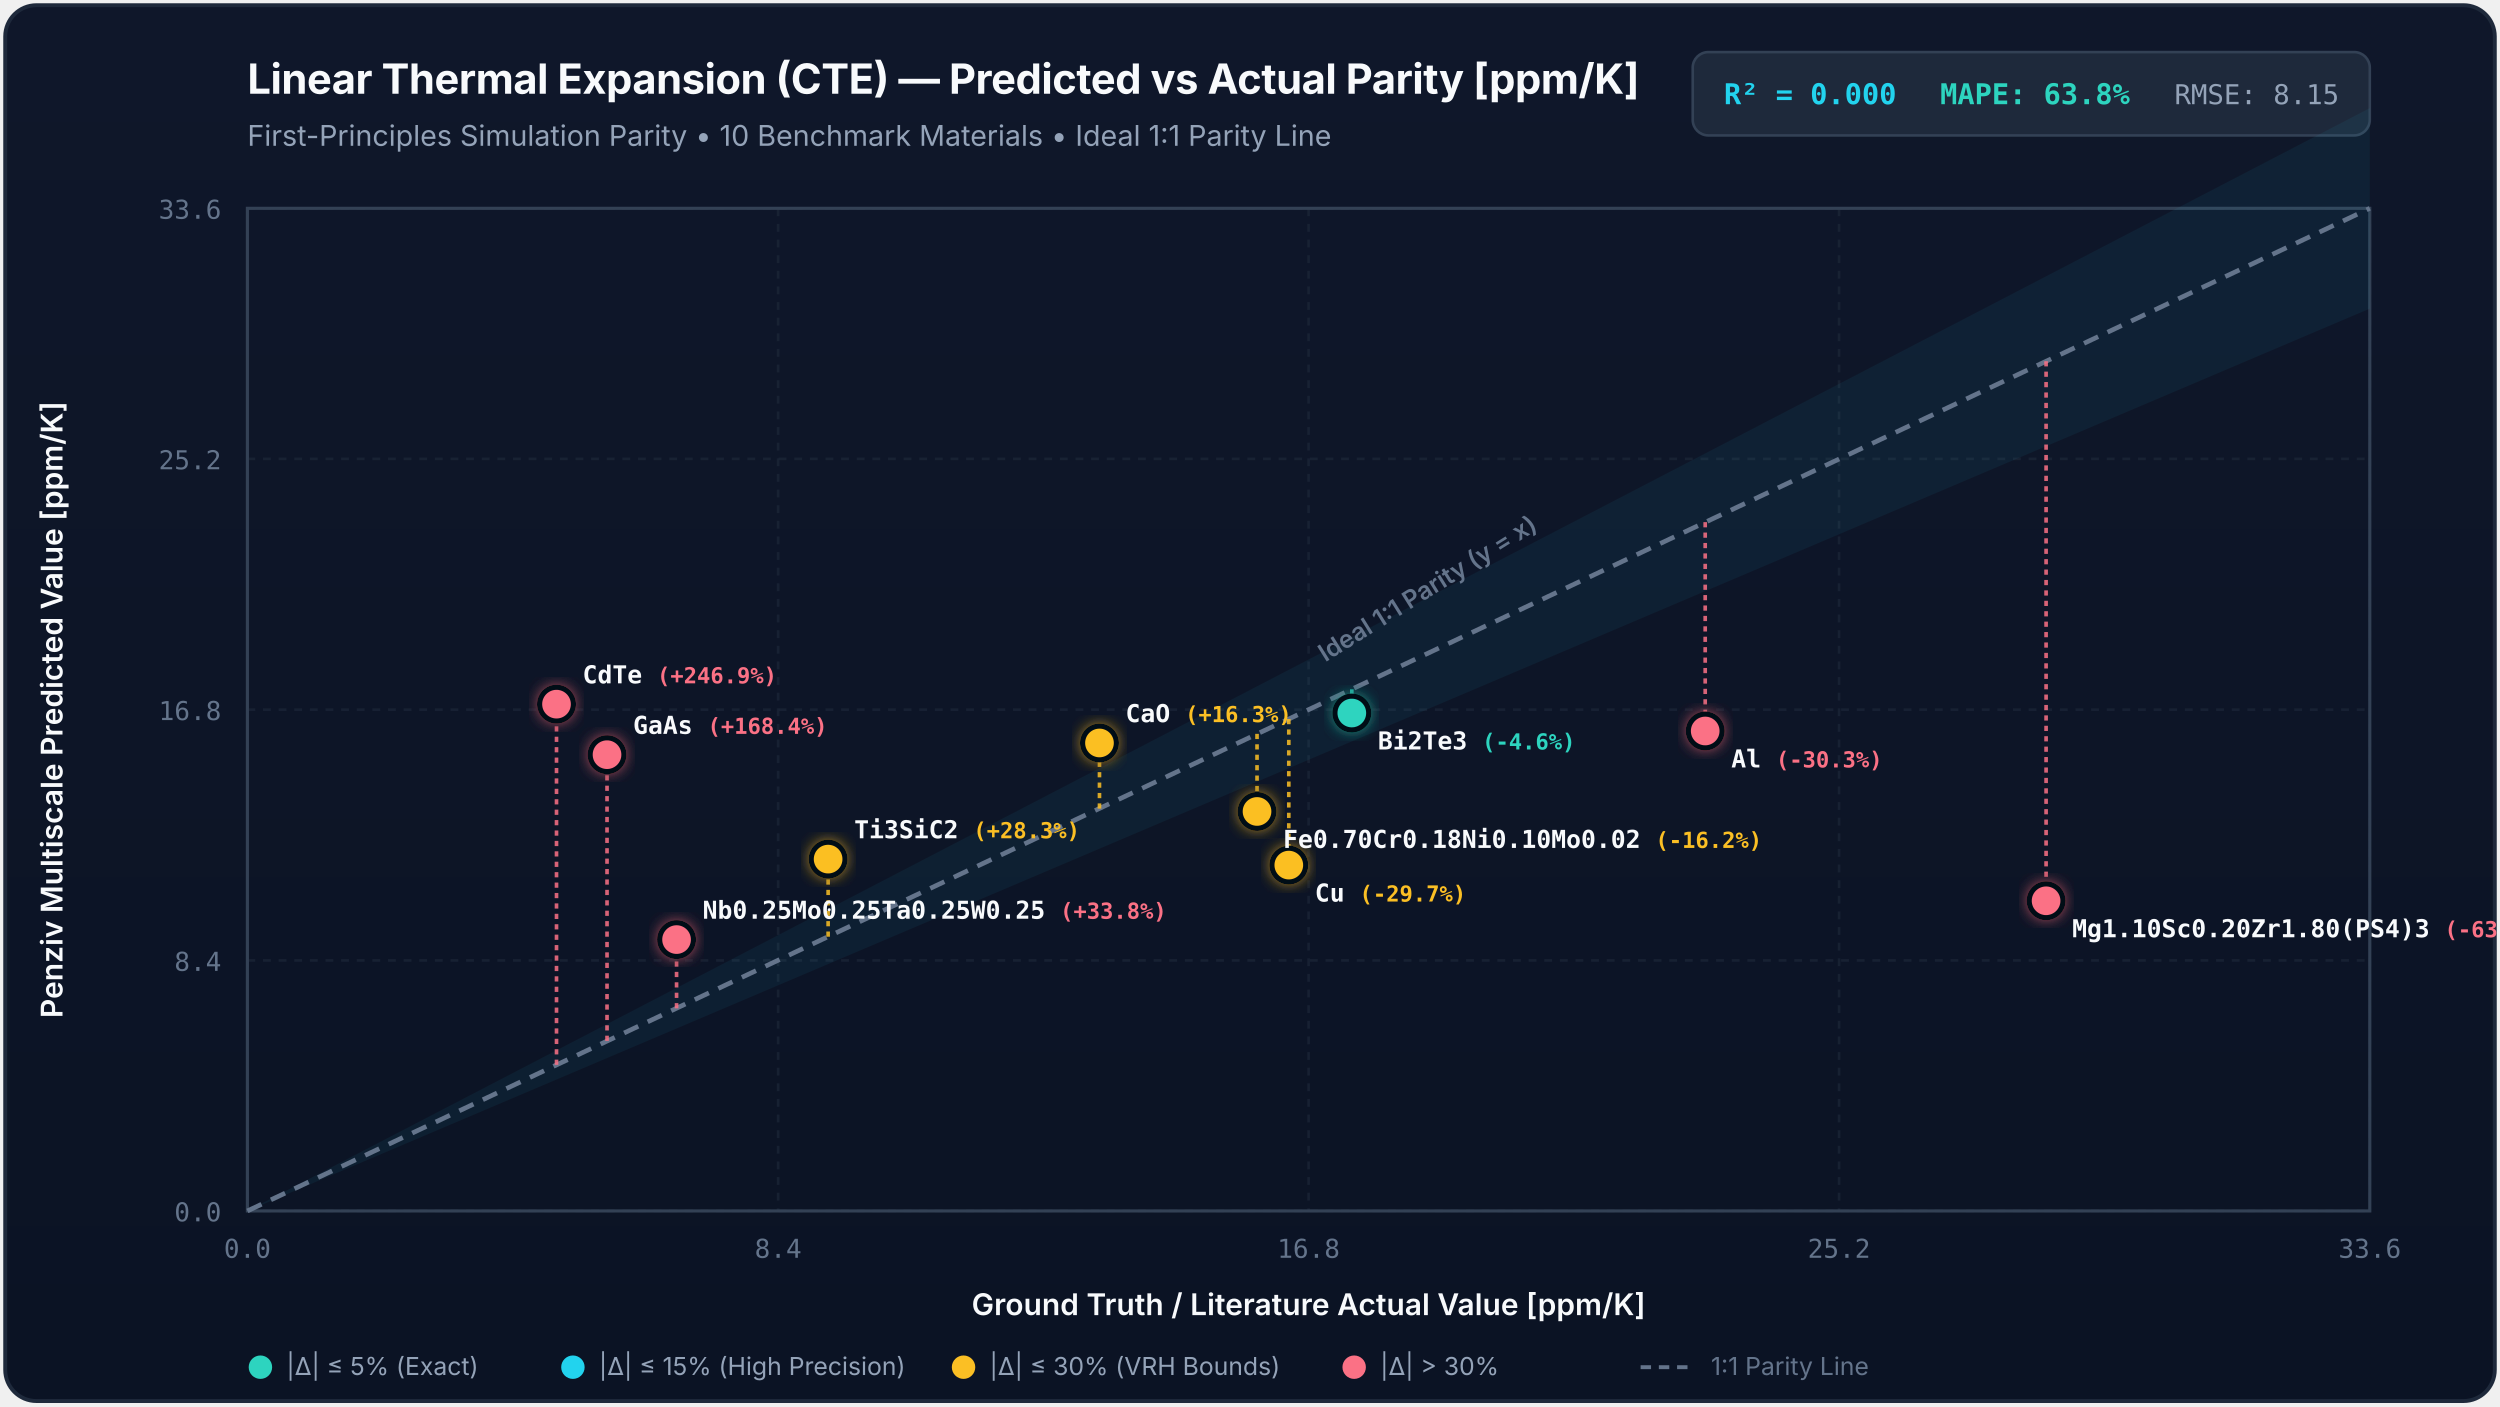
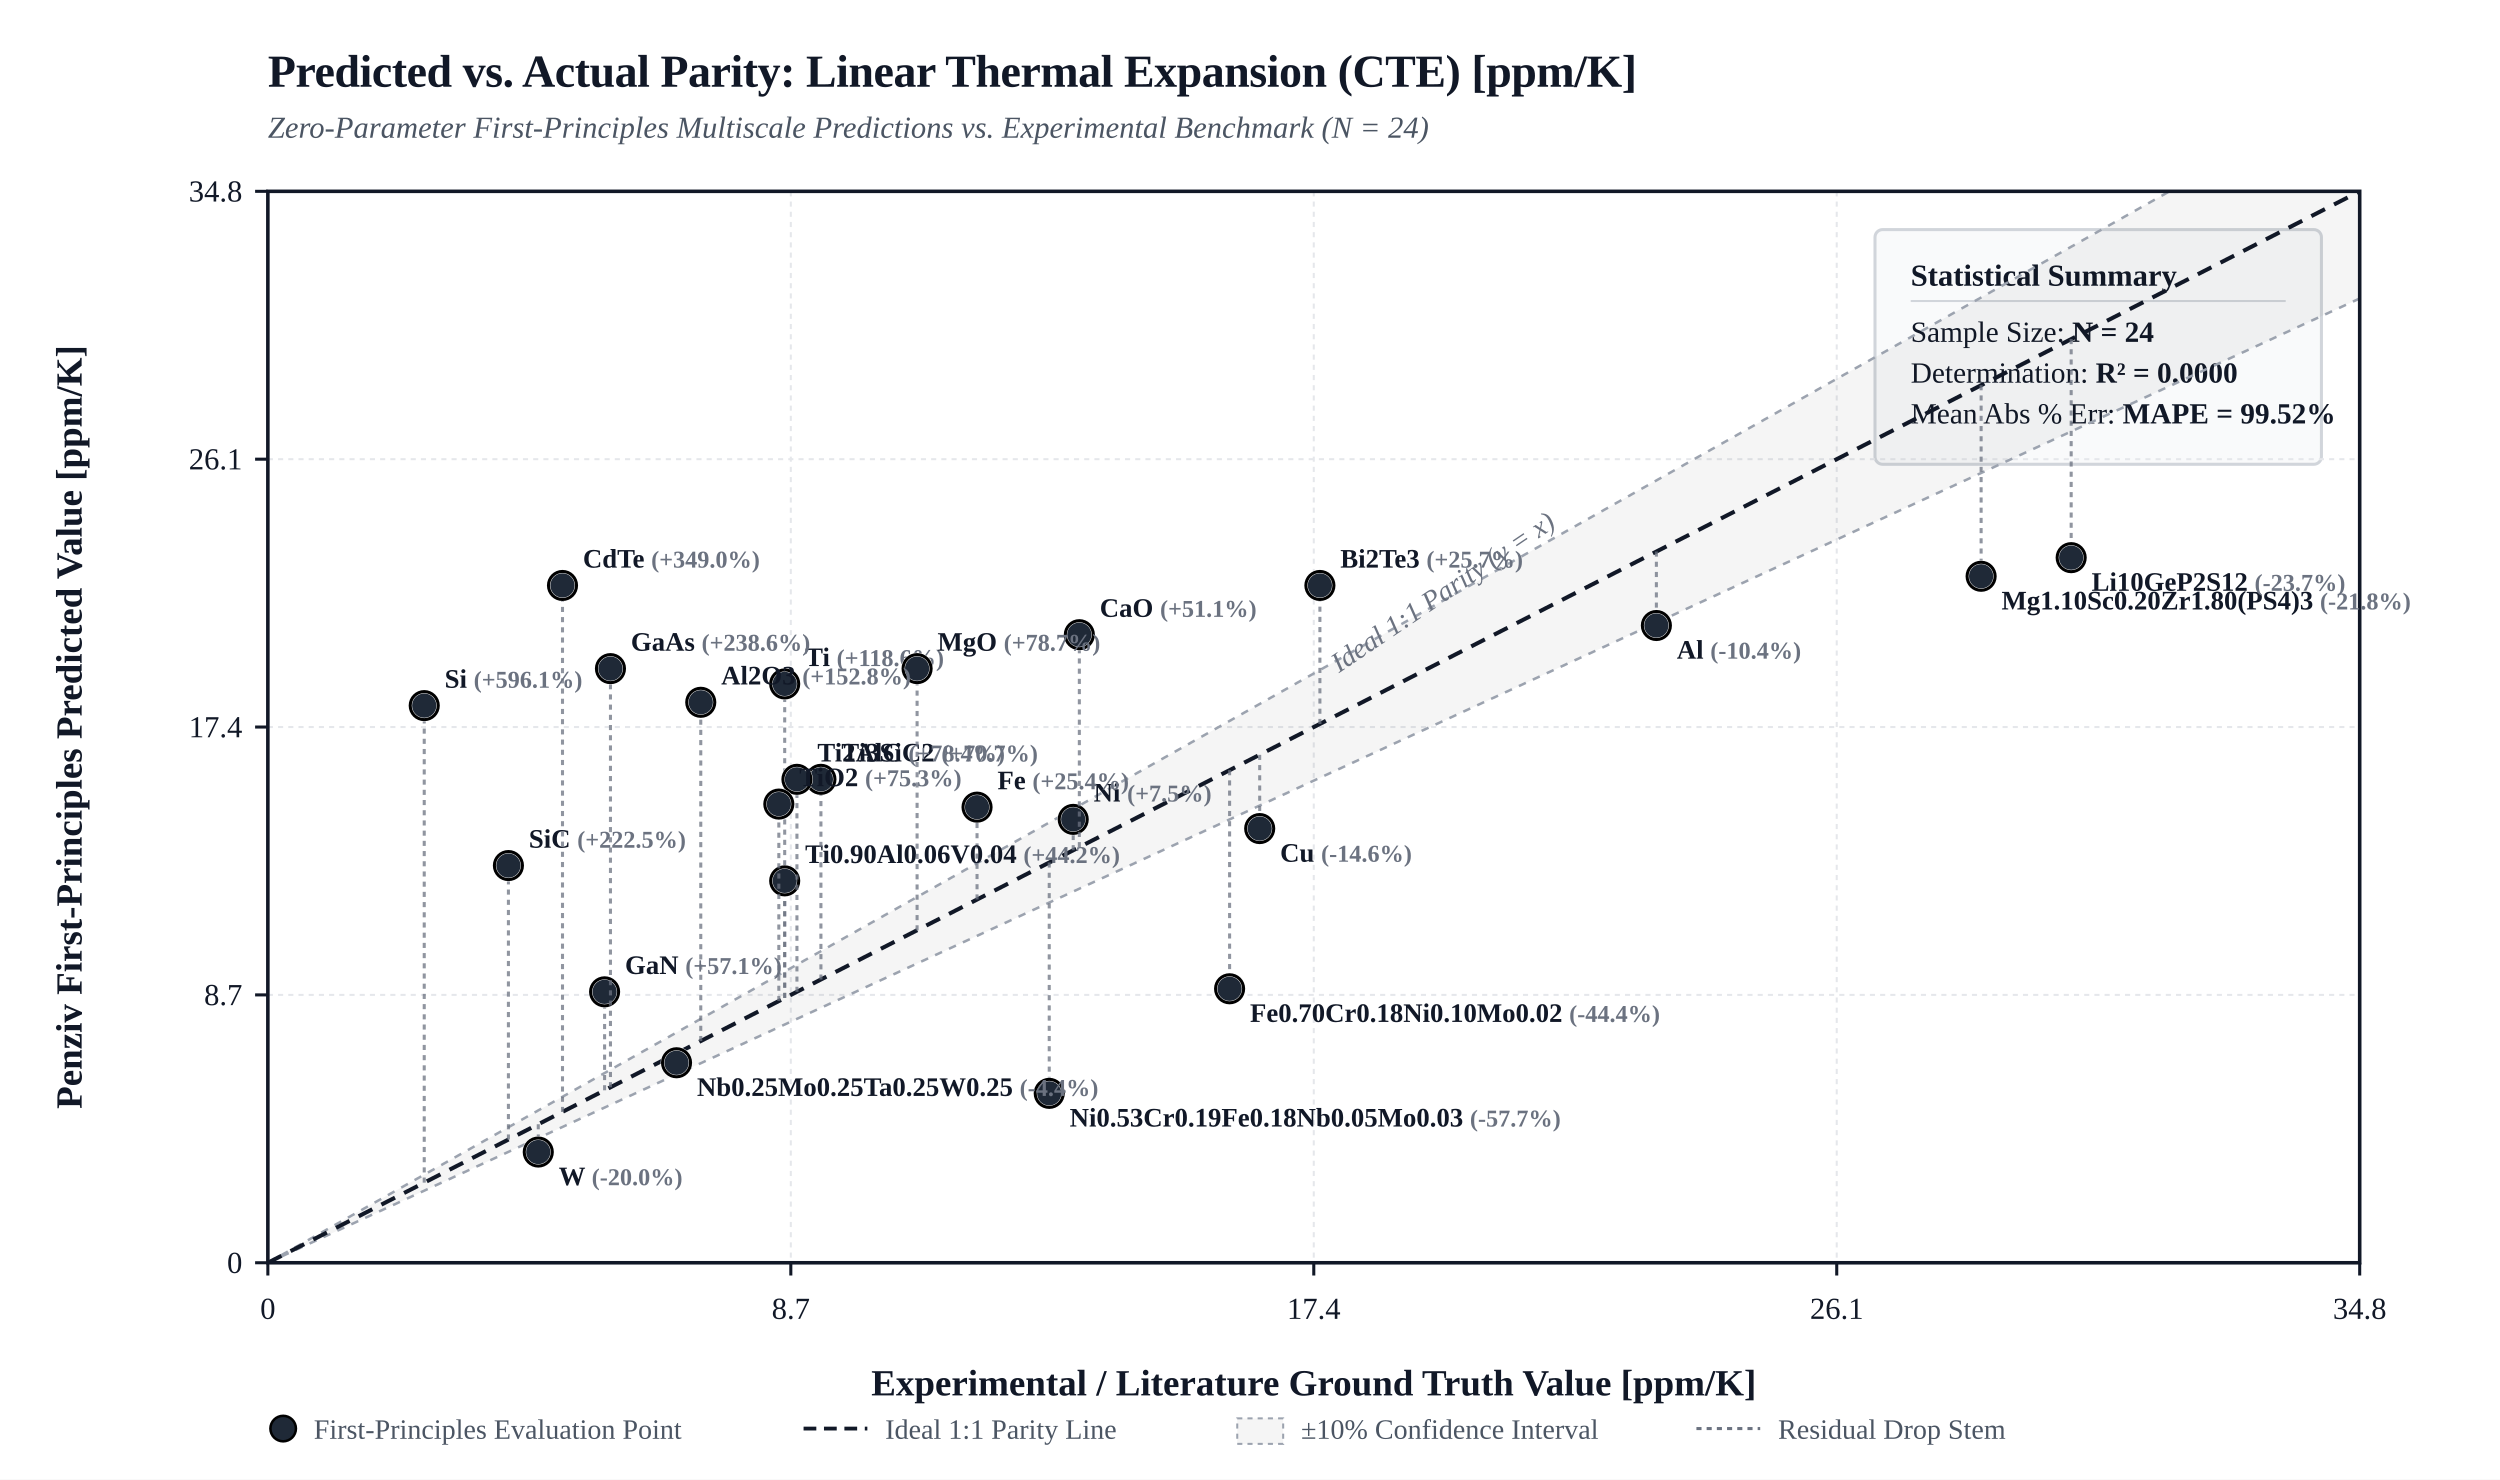
- <svg xmlns="http://www.w3.org/2000/svg" viewBox="0 0 960 540" width="100%" height="auto" style="background-color: #040D18; border-radius: 12px; font-family: Inter, -apple-system, sans-serif;">
+ <svg xmlns="http://www.w3.org/2000/svg" viewBox="0 0 980 580" width="100%" height="auto" style="background-color: #FFFFFF; border: 1px solid #E5E7EB; border-radius: 4px; font-family: 'Times New Roman', Times, 'DejaVu Serif', 'TeX Gyre Termes', Georgia, serif;">
  <defs>
-     <linearGradient id="gradParityCard" x1="0" y1="0" x2="0" y2="1">
-       <stop offset="0%" stop-color="#0F172A" />
-       <stop offset="100%" stop-color="#0B1324" />
-     </linearGradient>
-     <filter id="glowEffect" x="-30%" y="-30%" width="160%" height="160%">
-       <feGaussianBlur stdDeviation="3" result="blur" />
-       <feComposite in="SourceGraphic" in2="blur" operator="over" />
-     </filter>
+     <clipPath id="plotClip">
+       <rect x="105" y="75" width="820" height="420" />
+     </clipPath>
  </defs>
-   <rect x="2" y="2" width="956" height="536" rx="12" fill="url(#gradParityCard)" stroke="#1E293B" stroke-width="1.5" />
-   <text x="95" y="36" fill="#F8FAFC" font-size="16" font-weight="700" letter-spacing="-0.01em">Linear Thermal Expansion (CTE) — Predicted vs Actual Parity [ppm/K]</text>
-   <text x="95" y="56" fill="#94A3B8" font-size="11">First-Principles Simulation Parity • 10 Benchmark Materials • Ideal 1:1 Parity Line</text>
-   <g transform="translate(650, 20)">
-     <rect width="260" height="32" rx="6" fill="#1E293B" stroke="#334155" stroke-width="1" />
-     <text x="12" y="20" fill="#22D3EE" font-family="JetBrains Mono, monospace" font-size="11" font-weight="700">R² = 0.000</text>
-     <text x="95" y="20" fill="#2DD4BF" font-family="JetBrains Mono, monospace" font-size="11" font-weight="700">MAPE: 63.8%</text>
-     <text x="185" y="20" fill="#94A3B8" font-family="JetBrains Mono, monospace" font-size="10.5">RMSE: 8.15</text>
+   <rect x="0" y="0" width="980" height="580" fill="#FFFFFF" />
+   <text x="105" y="34" fill="#111827" font-size="18" font-weight="bold" letter-spacing="-0.01em">Predicted vs. Actual Parity: Linear Thermal Expansion (CTE) [ppm/K]</text>
+   <text x="105" y="54" fill="#4B5563" font-size="12" font-style="italic">Zero-Parameter First-Principles Multiscale Predictions vs. Experimental Benchmark (N = 24)</text>
+   <g transform="translate(735, 90)">
+     <rect width="175" height="92" rx="3" fill="#F9FAFB" stroke="#D1D5DB" stroke-width="1.2" />
+     <text x="14" y="22" fill="#111827" font-size="12" font-weight="bold">Statistical Summary</text>
+     <line x1="14" y1="28" x2="161" y2="28" stroke="#D1D5DB" stroke-width="0.8" />
+     <text x="14" y="44" fill="#111827" font-size="11.5">Sample Size: <tspan font-weight="bold">N = 24</tspan>
+     </text>
+     <text x="14" y="60" fill="#111827" font-size="11.5">Determination: <tspan font-weight="bold">R² = 0.0000</tspan>
+     </text>
+     <text x="14" y="76" fill="#111827" font-size="11.5">Mean Abs % Err: <tspan font-weight="bold">MAPE = 99.52%</tspan>
+     </text>
  </g>
-   <line x1="95.0" y1="80" x2="95.0" y2="465" stroke="#1E293B" stroke-width="1" stroke-dasharray="3,3" opacity="0.6" />
-   <line x1="95" y1="465.0" x2="910" y2="465.0" stroke="#1E293B" stroke-width="1" stroke-dasharray="3,3" opacity="0.6" />
-   <text x="85" y="469.0" fill="#64748B" font-family="JetBrains Mono, monospace" font-size="10" text-anchor="end">0.0</text>
-   <text x="95.0" y="483.0" fill="#64748B" font-family="JetBrains Mono, monospace" font-size="10" text-anchor="middle">0.0</text>
-   <line x1="298.8" y1="80" x2="298.8" y2="465" stroke="#1E293B" stroke-width="1" stroke-dasharray="3,3" opacity="0.6" />
-   <line x1="95" y1="368.8" x2="910" y2="368.8" stroke="#1E293B" stroke-width="1" stroke-dasharray="3,3" opacity="0.6" />
-   <text x="85" y="372.8" fill="#64748B" font-family="JetBrains Mono, monospace" font-size="10" text-anchor="end">8.4</text>
-   <text x="298.8" y="483.0" fill="#64748B" font-family="JetBrains Mono, monospace" font-size="10" text-anchor="middle">8.4</text>
-   <line x1="502.5" y1="80" x2="502.5" y2="465" stroke="#1E293B" stroke-width="1" stroke-dasharray="3,3" opacity="0.6" />
-   <line x1="95" y1="272.5" x2="910" y2="272.5" stroke="#1E293B" stroke-width="1" stroke-dasharray="3,3" opacity="0.6" />
-   <text x="85" y="276.5" fill="#64748B" font-family="JetBrains Mono, monospace" font-size="10" text-anchor="end">16.8</text>
-   <text x="502.5" y="483.0" fill="#64748B" font-family="JetBrains Mono, monospace" font-size="10" text-anchor="middle">16.8</text>
-   <line x1="706.2" y1="80" x2="706.2" y2="465" stroke="#1E293B" stroke-width="1" stroke-dasharray="3,3" opacity="0.6" />
-   <line x1="95" y1="176.2" x2="910" y2="176.2" stroke="#1E293B" stroke-width="1" stroke-dasharray="3,3" opacity="0.6" />
-   <text x="85" y="180.2" fill="#64748B" font-family="JetBrains Mono, monospace" font-size="10" text-anchor="end">25.2</text>
-   <text x="706.2" y="483.0" fill="#64748B" font-family="JetBrains Mono, monospace" font-size="10" text-anchor="middle">25.2</text>
-   <line x1="910.0" y1="80" x2="910.0" y2="465" stroke="#1E293B" stroke-width="1" stroke-dasharray="3,3" opacity="0.6" />
-   <line x1="95" y1="80.0" x2="910" y2="80.0" stroke="#1E293B" stroke-width="1" stroke-dasharray="3,3" opacity="0.6" />
-   <text x="85" y="84.0" fill="#64748B" font-family="JetBrains Mono, monospace" font-size="10" text-anchor="end">33.6</text>
-   <text x="910.0" y="483.0" fill="#64748B" font-family="JetBrains Mono, monospace" font-size="10" text-anchor="middle">33.6</text>
-   <rect x="95" y="80" width="815" height="385" fill="none" stroke="#334155" stroke-width="1.2" />
-   <polygon points="95.0,465.0 910.0,41.5 910.0,118.5 95.0,465.0" fill="#22D3EE" opacity="0.06" />
-   <line x1="95.0" y1="465.0" x2="910.0" y2="80.0" stroke="#64748B" stroke-width="1.8" stroke-dasharray="6,4" />
-   <text x="517.5" y="260.5" fill="#64748B" font-size="9.5" font-weight="600" transform="rotate(-32 502.5 272.5)">Ideal 1:1 Parity (y = x)</text>
-   <text x="502.5" y="505.0" fill="#F8FAFC" font-size="11.5" font-weight="600" text-anchor="middle">Ground Truth / Literature Actual Value  [ppm/K]</text>
-   <text x="24" y="272.5" fill="#F8FAFC" font-size="11.5" font-weight="600" text-anchor="middle" transform="rotate(-90 24 272.5)">Penziv Multiscale Predicted Value  [ppm/K]</text>
-   <line x1="494.9" y1="276.1" x2="494.9" y2="332.2" stroke="#FBBF24" stroke-width="1.4" stroke-dasharray="2,2" opacity="0.85" />
-   <circle cx="494.9" cy="332.2" r="6.5" fill="#FBBF24" stroke="#040D18" stroke-width="2" filter="url(#glowEffect)" />
-   <text x="504.9" y="346.2" fill="#F8FAFC" font-family="JetBrains Mono, monospace" font-size="9.5" font-weight="700" text-anchor="start">Cu <tspan fill="#FBBF24" font-size="8.5">(-29.7%)</tspan>
+   <line x1="105.0" y1="75" x2="105.0" y2="495" stroke="#E5E7EB" stroke-width="0.8" stroke-dasharray="2,2" />
+   <line x1="105" y1="495.0" x2="925" y2="495.0" stroke="#E5E7EB" stroke-width="0.8" stroke-dasharray="2,2" />
+   <line x1="100" y1="495.0" x2="105" y2="495.0" stroke="#111827" stroke-width="1.2" />
+   <text x="95" y="499.0" fill="#111827" font-size="12" font-weight="500" text-anchor="end">0</text>
+   <line x1="105.0" y1="495" x2="105.0" y2="500" stroke="#111827" stroke-width="1.2" />
+   <text x="105.0" y="517.0" fill="#111827" font-size="12" font-weight="500" text-anchor="middle">0</text>
+   <line x1="310.0" y1="75" x2="310.0" y2="495" stroke="#E5E7EB" stroke-width="0.8" stroke-dasharray="2,2" />
+   <line x1="105" y1="390.0" x2="925" y2="390.0" stroke="#E5E7EB" stroke-width="0.8" stroke-dasharray="2,2" />
+   <line x1="100" y1="390.0" x2="105" y2="390.0" stroke="#111827" stroke-width="1.2" />
+   <text x="95" y="394.0" fill="#111827" font-size="12" font-weight="500" text-anchor="end">8.7</text>
+   <line x1="310.0" y1="495" x2="310.0" y2="500" stroke="#111827" stroke-width="1.2" />
+   <text x="310.0" y="517.0" fill="#111827" font-size="12" font-weight="500" text-anchor="middle">8.7</text>
+   <line x1="515.0" y1="75" x2="515.0" y2="495" stroke="#E5E7EB" stroke-width="0.8" stroke-dasharray="2,2" />
+   <line x1="105" y1="285.0" x2="925" y2="285.0" stroke="#E5E7EB" stroke-width="0.8" stroke-dasharray="2,2" />
+   <line x1="100" y1="285.0" x2="105" y2="285.0" stroke="#111827" stroke-width="1.2" />
+   <text x="95" y="289.0" fill="#111827" font-size="12" font-weight="500" text-anchor="end">17.4</text>
+   <line x1="515.0" y1="495" x2="515.0" y2="500" stroke="#111827" stroke-width="1.2" />
+   <text x="515.0" y="517.0" fill="#111827" font-size="12" font-weight="500" text-anchor="middle">17.4</text>
+   <line x1="720.0" y1="75" x2="720.0" y2="495" stroke="#E5E7EB" stroke-width="0.8" stroke-dasharray="2,2" />
+   <line x1="105" y1="180.0" x2="925" y2="180.0" stroke="#E5E7EB" stroke-width="0.8" stroke-dasharray="2,2" />
+   <line x1="100" y1="180.0" x2="105" y2="180.0" stroke="#111827" stroke-width="1.2" />
+   <text x="95" y="184.0" fill="#111827" font-size="12" font-weight="500" text-anchor="end">26.1</text>
+   <line x1="720.0" y1="495" x2="720.0" y2="500" stroke="#111827" stroke-width="1.2" />
+   <text x="720.0" y="517.0" fill="#111827" font-size="12" font-weight="500" text-anchor="middle">26.1</text>
+   <line x1="925.0" y1="75" x2="925.0" y2="495" stroke="#E5E7EB" stroke-width="0.8" stroke-dasharray="2,2" />
+   <line x1="105" y1="75.0" x2="925" y2="75.0" stroke="#E5E7EB" stroke-width="0.8" stroke-dasharray="2,2" />
+   <line x1="100" y1="75.0" x2="105" y2="75.0" stroke="#111827" stroke-width="1.2" />
+   <text x="95" y="79.0" fill="#111827" font-size="12" font-weight="500" text-anchor="end">34.8</text>
+   <line x1="925.0" y1="495" x2="925.0" y2="500" stroke="#111827" stroke-width="1.2" />
+   <text x="925.0" y="517.0" fill="#111827" font-size="12" font-weight="500" text-anchor="middle">34.8</text>
+   <polygon points="105.0,495.0 925.0,33.0 925.0,117.0 105.0,495.0" fill="rgba(0, 0, 0, 0.04)" clip-path="url(#plotClip)" />
+   <line x1="105.0" y1="495.0" x2="925.0" y2="33.0" stroke="#9CA3AF" stroke-width="1.0" stroke-dasharray="3,3" clip-path="url(#plotClip)" />
+   <line x1="105.0" y1="495.0" x2="925.0" y2="117.0" stroke="#9CA3AF" stroke-width="1.0" stroke-dasharray="3,3" clip-path="url(#plotClip)" />
+   <line x1="105.0" y1="495.0" x2="925.0" y2="75.0" stroke="#111827" stroke-width="1.6" stroke-dasharray="6,4" clip-path="url(#plotClip)" />
+   <text x="535.0" y="273.0" fill="#6B7280" font-size="11" font-style="italic" transform="rotate(-34 515.0 285.0)">Ideal 1:1 Parity (y = x)</text>
+   <rect x="105" y="75" width="820" height="420" fill="none" stroke="#111827" stroke-width="1.4" />
+   <text x="515.0" y="547.0" fill="#111827" font-size="14.5" font-weight="bold" text-anchor="middle">Experimental / Literature Ground Truth Value [ppm/K]</text>
+   <text x="32" y="285.0" fill="#111827" font-size="14.5" font-weight="bold" text-anchor="middle" transform="rotate(-90 32 285.0)">Penziv First-Principles Predicted Value [ppm/K]</text>
+   <line x1="493.8" y1="295.9" x2="493.8" y2="324.8" stroke="#6B7280" stroke-width="1.2" stroke-dasharray="2,2" opacity="0.75" clip-path="url(#plotClip)" />
+   <circle cx="493.8" cy="324.8" r="5.5" fill="#1F2937" stroke="#FFFFFF" stroke-width="1.5" />
+   <circle cx="493.8" cy="324.8" r="5.5" fill="none" stroke="#000000" stroke-width="1.2" />
+   <text x="501.8" y="337.8" fill="#111827" font-size="10.5" font-weight="600" text-anchor="start">Cu <tspan fill="#6B7280" font-size="9.5">(-14.6%)</tspan>
  </text>
-   <line x1="654.8" y1="200.5" x2="654.8" y2="280.7" stroke="#FB7185" stroke-width="1.4" stroke-dasharray="2,2" opacity="0.85" />
-   <circle cx="654.8" cy="280.7" r="6.5" fill="#FB7185" stroke="#040D18" stroke-width="2" filter="url(#glowEffect)" />
-   <text x="664.8" y="294.7" fill="#F8FAFC" font-family="JetBrains Mono, monospace" font-size="9.5" font-weight="700" text-anchor="start">Al <tspan fill="#FB7185" font-size="8.5">(-30.3%)</tspan>
+   <line x1="649.3" y1="216.2" x2="649.3" y2="245.2" stroke="#6B7280" stroke-width="1.2" stroke-dasharray="2,2" opacity="0.75" clip-path="url(#plotClip)" />
+   <circle cx="649.3" cy="245.2" r="5.5" fill="#1F2937" stroke="#FFFFFF" stroke-width="1.5" />
+   <circle cx="649.3" cy="245.2" r="5.5" fill="none" stroke="#000000" stroke-width="1.2" />
+   <text x="657.3" y="258.2" fill="#111827" font-size="10.5" font-weight="600" text-anchor="start">Al <tspan fill="#6B7280" font-size="9.5">(-10.4%)</tspan>
  </text>
-   <line x1="422.2" y1="310.5" x2="422.2" y2="285.3" stroke="#FBBF24" stroke-width="1.4" stroke-dasharray="2,2" opacity="0.85" />
-   <circle cx="422.2" cy="285.3" r="6.5" fill="#FBBF24" stroke="#040D18" stroke-width="2" filter="url(#glowEffect)" />
-   <text x="432.2" y="277.3" fill="#F8FAFC" font-family="JetBrains Mono, monospace" font-size="9.5" font-weight="700" text-anchor="start">CaO <tspan fill="#FBBF24" font-size="8.5">(+16.3%)</tspan>
+   <line x1="420.7" y1="333.3" x2="420.7" y2="321.2" stroke="#6B7280" stroke-width="1.2" stroke-dasharray="2,2" opacity="0.75" clip-path="url(#plotClip)" />
+   <circle cx="420.7" cy="321.2" r="5.5" fill="#1F2937" stroke="#FFFFFF" stroke-width="1.5" />
+   <circle cx="420.7" cy="321.2" r="5.5" fill="none" stroke="#000000" stroke-width="1.2" />
+   <text x="428.7" y="314.2" fill="#111827" font-size="10.5" font-weight="600" text-anchor="start">Ni <tspan fill="#6B7280" font-size="9.5">(+7.5%)</tspan>
  </text>
-   <line x1="482.7" y1="281.8" x2="482.7" y2="311.6" stroke="#FBBF24" stroke-width="1.4" stroke-dasharray="2,2" opacity="0.85" />
-   <circle cx="482.7" cy="311.6" r="6.5" fill="#FBBF24" stroke="#040D18" stroke-width="2" filter="url(#glowEffect)" />
-   <text x="492.7" y="325.6" fill="#F8FAFC" font-family="JetBrains Mono, monospace" font-size="9.5" font-weight="700" text-anchor="start">Fe0.70Cr0.18Ni0.10Mo0.02 <tspan fill="#FBBF24" font-size="8.5">(-16.2%)</tspan>
+   <line x1="307.6" y1="391.2" x2="307.6" y2="268.1" stroke="#6B7280" stroke-width="1.2" stroke-dasharray="2,2" opacity="0.75" clip-path="url(#plotClip)" />
+   <circle cx="307.6" cy="268.1" r="5.5" fill="#1F2937" stroke="#FFFFFF" stroke-width="1.5" />
+   <circle cx="307.6" cy="268.1" r="5.5" fill="none" stroke="#000000" stroke-width="1.2" />
+   <text x="315.6" y="261.1" fill="#111827" font-size="10.5" font-weight="600" text-anchor="start">Ti <tspan fill="#6B7280" font-size="9.5">(+118.6%)</tspan>
  </text>
-   <line x1="318.0" y1="359.7" x2="318.0" y2="329.9" stroke="#FBBF24" stroke-width="1.4" stroke-dasharray="2,2" opacity="0.85" />
-   <circle cx="318.0" cy="329.9" r="6.5" fill="#FBBF24" stroke="#040D18" stroke-width="2" filter="url(#glowEffect)" />
-   <text x="328.0" y="321.9" fill="#F8FAFC" font-family="JetBrains Mono, monospace" font-size="9.5" font-weight="700" text-anchor="start">Ti3SiC2 <tspan fill="#FBBF24" font-size="8.5">(+28.3%)</tspan>
+   <line x1="211.0" y1="440.7" x2="211.0" y2="451.6" stroke="#6B7280" stroke-width="1.2" stroke-dasharray="2,2" opacity="0.75" clip-path="url(#plotClip)" />
+   <circle cx="211.0" cy="451.6" r="5.5" fill="#1F2937" stroke="#FFFFFF" stroke-width="1.5" />
+   <circle cx="211.0" cy="451.6" r="5.5" fill="none" stroke="#000000" stroke-width="1.2" />
+   <text x="219.0" y="464.6" fill="#111827" font-size="10.5" font-weight="600" text-anchor="start">W <tspan fill="#6B7280" font-size="9.5">(-20.0%)</tspan>
  </text>
-   <line x1="259.8" y1="387.2" x2="259.8" y2="360.8" stroke="#FB7185" stroke-width="1.4" stroke-dasharray="2,2" opacity="0.85" />
-   <circle cx="259.8" cy="360.8" r="6.5" fill="#FB7185" stroke="#040D18" stroke-width="2" filter="url(#glowEffect)" />
-   <text x="269.8" y="352.8" fill="#F8FAFC" font-family="JetBrains Mono, monospace" font-size="9.5" font-weight="700" text-anchor="start">Nb0.25Mo0.25Ta0.25W0.25 <tspan fill="#FB7185" font-size="8.5">(+33.8%)</tspan>
+   <line x1="383.0" y1="352.6" x2="383.0" y2="316.4" stroke="#6B7280" stroke-width="1.2" stroke-dasharray="2,2" opacity="0.75" clip-path="url(#plotClip)" />
+   <circle cx="383.0" cy="316.4" r="5.5" fill="#1F2937" stroke="#FFFFFF" stroke-width="1.5" />
+   <circle cx="383.0" cy="316.4" r="5.5" fill="none" stroke="#000000" stroke-width="1.2" />
+   <text x="391.0" y="309.4" fill="#111827" font-size="10.5" font-weight="600" text-anchor="start">Fe <tspan fill="#6B7280" font-size="9.5">(+25.4%)</tspan>
  </text>
-   <line x1="785.7" y1="138.7" x2="785.7" y2="345.9" stroke="#FB7185" stroke-width="1.4" stroke-dasharray="2,2" opacity="0.85" />
-   <circle cx="785.7" cy="345.9" r="6.5" fill="#FB7185" stroke="#040D18" stroke-width="2" filter="url(#glowEffect)" />
-   <text x="795.7" y="359.9" fill="#F8FAFC" font-family="JetBrains Mono, monospace" font-size="9.5" font-weight="700" text-anchor="start">Mg1.10Sc0.20Zr1.80(PS4)3 <tspan fill="#FB7185" font-size="8.5">(-63.5%)</tspan>
+   <line x1="482.0" y1="301.9" x2="482.0" y2="387.6" stroke="#6B7280" stroke-width="1.2" stroke-dasharray="2,2" opacity="0.75" clip-path="url(#plotClip)" />
+   <circle cx="482.0" cy="387.6" r="5.5" fill="#1F2937" stroke="#FFFFFF" stroke-width="1.5" />
+   <circle cx="482.0" cy="387.6" r="5.5" fill="none" stroke="#000000" stroke-width="1.2" />
+   <text x="490.0" y="400.6" fill="#111827" font-size="10.5" font-weight="600" text-anchor="start">Fe0.70Cr0.18Ni0.10Mo0.02 <tspan fill="#6B7280" font-size="9.5">(-44.4%)</tspan>
  </text>
-   <line x1="233.1" y1="399.7" x2="233.1" y2="289.8" stroke="#FB7185" stroke-width="1.4" stroke-dasharray="2,2" opacity="0.85" />
-   <circle cx="233.1" cy="289.8" r="6.5" fill="#FB7185" stroke="#040D18" stroke-width="2" filter="url(#glowEffect)" />
-   <text x="243.1" y="281.8" fill="#F8FAFC" font-family="JetBrains Mono, monospace" font-size="9.5" font-weight="700" text-anchor="start">GaAs <tspan fill="#FB7185" font-size="8.5">(+168.4%)</tspan>
+   <line x1="411.3" y1="338.1" x2="411.3" y2="428.6" stroke="#6B7280" stroke-width="1.2" stroke-dasharray="2,2" opacity="0.75" clip-path="url(#plotClip)" />
+   <circle cx="411.3" cy="428.6" r="5.5" fill="#1F2937" stroke="#FFFFFF" stroke-width="1.5" />
+   <circle cx="411.3" cy="428.6" r="5.5" fill="none" stroke="#000000" stroke-width="1.2" />
+   <text x="419.3" y="441.6" fill="#111827" font-size="10.5" font-weight="600" text-anchor="start">Ni0.53Cr0.19Fe0.18Nb0.05Mo0.03 <tspan fill="#6B7280" font-size="9.5">(-57.7%)</tspan>
  </text>
-   <line x1="213.7" y1="408.9" x2="213.7" y2="270.4" stroke="#FB7185" stroke-width="1.4" stroke-dasharray="2,2" opacity="0.85" />
-   <circle cx="213.7" cy="270.4" r="6.5" fill="#FB7185" stroke="#040D18" stroke-width="2" filter="url(#glowEffect)" />
-   <text x="223.7" y="262.4" fill="#F8FAFC" font-family="JetBrains Mono, monospace" font-size="9.5" font-weight="700" text-anchor="start">CdTe <tspan fill="#FB7185" font-size="8.5">(+246.9%)</tspan>
+   <line x1="307.6" y1="391.2" x2="307.6" y2="345.3" stroke="#6B7280" stroke-width="1.2" stroke-dasharray="2,2" opacity="0.75" clip-path="url(#plotClip)" />
+   <circle cx="307.6" cy="345.3" r="5.5" fill="#1F2937" stroke="#FFFFFF" stroke-width="1.5" />
+   <circle cx="307.6" cy="345.3" r="5.5" fill="none" stroke="#000000" stroke-width="1.2" />
+   <text x="315.6" y="338.3" fill="#111827" font-size="10.5" font-weight="600" text-anchor="start">Ti0.90Al0.06V0.04 <tspan fill="#6B7280" font-size="9.5">(+44.2%)</tspan>
  </text>
-   <line x1="519.1" y1="264.7" x2="519.1" y2="273.8" stroke="#2DD4BF" stroke-width="1.4" stroke-dasharray="2,2" opacity="0.85" />
-   <circle cx="519.1" cy="273.8" r="6.5" fill="#2DD4BF" stroke="#040D18" stroke-width="2" filter="url(#glowEffect)" />
-   <text x="529.1" y="287.8" fill="#F8FAFC" font-family="JetBrains Mono, monospace" font-size="9.5" font-weight="700" text-anchor="start">Bi2Te3 <tspan fill="#2DD4BF" font-size="8.5">(-4.6%)</tspan>
+   <line x1="265.2" y1="412.9" x2="265.2" y2="416.6" stroke="#6B7280" stroke-width="1.2" stroke-dasharray="2,2" opacity="0.75" clip-path="url(#plotClip)" />
+   <circle cx="265.2" cy="416.6" r="5.5" fill="#1F2937" stroke="#FFFFFF" stroke-width="1.5" />
+   <circle cx="265.2" cy="416.6" r="5.5" fill="none" stroke="#000000" stroke-width="1.2" />
+   <text x="273.2" y="429.6" fill="#111827" font-size="10.5" font-weight="600" text-anchor="start">Nb0.25Mo0.25Ta0.25W0.25 <tspan fill="#6B7280" font-size="9.5">(-4.4%)</tspan>
  </text>
-   <g transform="translate(95, 528)" font-size="9.5">
-     <circle cx="5" cy="-3" r="4.5" fill="#2DD4BF" />
-     <text x="15" y="0" fill="#94A3B8">|Δ| ≤ 5% (Exact)</text>
-     <circle cx="125" cy="-3" r="4.5" fill="#22D3EE" />
-     <text x="135" y="0" fill="#94A3B8">|Δ| ≤ 15% (High Precision)</text>
-     <circle cx="275" cy="-3" r="4.5" fill="#FBBF24" />
-     <text x="285" y="0" fill="#94A3B8">|Δ| ≤ 30% (VRH Bounds)</text>
-     <circle cx="425" cy="-3" r="4.5" fill="#FB7185" />
-     <text x="435" y="0" fill="#94A3B8">|Δ| &gt; 30%</text>
-     <line x1="535" y1="-3" x2="555" y2="-3" stroke="#64748B" stroke-dasharray="4,3" stroke-width="1.5" />
-     <text x="562" y="0" fill="#64748B">1:1 Parity Line</text>
+   <line x1="321.8" y1="384.0" x2="321.8" y2="305.5" stroke="#6B7280" stroke-width="1.2" stroke-dasharray="2,2" opacity="0.75" clip-path="url(#plotClip)" />
+   <circle cx="321.8" cy="305.5" r="5.5" fill="#1F2937" stroke="#FFFFFF" stroke-width="1.5" />
+   <circle cx="321.8" cy="305.5" r="5.5" fill="none" stroke="#000000" stroke-width="1.2" />
+   <text x="329.8" y="298.5" fill="#111827" font-size="10.5" font-weight="600" text-anchor="start">Ti3SiC2 <tspan fill="#6B7280" font-size="9.5">(+70.7%)</tspan>
+   </text>
+   <line x1="312.4" y1="388.8" x2="312.4" y2="305.5" stroke="#6B7280" stroke-width="1.2" stroke-dasharray="2,2" opacity="0.75" clip-path="url(#plotClip)" />
+   <circle cx="312.4" cy="305.5" r="5.5" fill="#1F2937" stroke="#FFFFFF" stroke-width="1.5" />
+   <circle cx="312.4" cy="305.5" r="5.5" fill="none" stroke="#000000" stroke-width="1.2" />
+   <text x="320.4" y="298.5" fill="#111827" font-size="10.5" font-weight="600" text-anchor="start">Ti2AlC <tspan fill="#6B7280" font-size="9.5">(+78.4%)</tspan>
+   </text>
+   <line x1="423.1" y1="332.1" x2="423.1" y2="248.8" stroke="#6B7280" stroke-width="1.2" stroke-dasharray="2,2" opacity="0.75" clip-path="url(#plotClip)" />
+   <circle cx="423.1" cy="248.8" r="5.5" fill="#1F2937" stroke="#FFFFFF" stroke-width="1.5" />
+   <circle cx="423.1" cy="248.8" r="5.5" fill="none" stroke="#000000" stroke-width="1.2" />
+   <text x="431.1" y="241.8" fill="#111827" font-size="10.5" font-weight="600" text-anchor="start">CaO <tspan fill="#6B7280" font-size="9.5">(+51.1%)</tspan>
+   </text>
+   <line x1="359.5" y1="364.7" x2="359.5" y2="262.1" stroke="#6B7280" stroke-width="1.2" stroke-dasharray="2,2" opacity="0.75" clip-path="url(#plotClip)" />
+   <circle cx="359.5" cy="262.1" r="5.5" fill="#1F2937" stroke="#FFFFFF" stroke-width="1.5" />
+   <circle cx="359.5" cy="262.1" r="5.5" fill="none" stroke="#000000" stroke-width="1.2" />
+   <text x="367.5" y="255.1" fill="#111827" font-size="10.5" font-weight="600" text-anchor="start">MgO <tspan fill="#6B7280" font-size="9.5">(+78.7%)</tspan>
+   </text>
+   <line x1="274.7" y1="408.1" x2="274.7" y2="275.3" stroke="#6B7280" stroke-width="1.2" stroke-dasharray="2,2" opacity="0.75" clip-path="url(#plotClip)" />
+   <circle cx="274.7" cy="275.3" r="5.5" fill="#1F2937" stroke="#FFFFFF" stroke-width="1.5" />
+   <circle cx="274.7" cy="275.3" r="5.5" fill="none" stroke="#000000" stroke-width="1.2" />
+   <text x="282.7" y="268.3" fill="#111827" font-size="10.5" font-weight="600" text-anchor="start">Al2O3 <tspan fill="#6B7280" font-size="9.5">(+152.8%)</tspan>
+   </text>
+   <line x1="305.3" y1="392.4" x2="305.3" y2="315.2" stroke="#6B7280" stroke-width="1.2" stroke-dasharray="2,2" opacity="0.75" clip-path="url(#plotClip)" />
+   <circle cx="305.3" cy="315.2" r="5.5" fill="#1F2937" stroke="#FFFFFF" stroke-width="1.5" />
+   <circle cx="305.3" cy="315.2" r="5.5" fill="none" stroke="#000000" stroke-width="1.2" />
+   <text x="313.3" y="308.2" fill="#111827" font-size="10.5" font-weight="600" text-anchor="start">TiO2 <tspan fill="#6B7280" font-size="9.5">(+75.3%)</tspan>
+   </text>
+   <line x1="199.3" y1="446.7" x2="199.3" y2="339.3" stroke="#6B7280" stroke-width="1.2" stroke-dasharray="2,2" opacity="0.75" clip-path="url(#plotClip)" />
+   <circle cx="199.3" cy="339.3" r="5.5" fill="#1F2937" stroke="#FFFFFF" stroke-width="1.5" />
+   <circle cx="199.3" cy="339.3" r="5.5" fill="none" stroke="#000000" stroke-width="1.2" />
+   <text x="207.3" y="332.3" fill="#111827" font-size="10.5" font-weight="600" text-anchor="start">SiC <tspan fill="#6B7280" font-size="9.5">(+222.5%)</tspan>
+   </text>
+   <line x1="237.0" y1="427.4" x2="237.0" y2="388.8" stroke="#6B7280" stroke-width="1.2" stroke-dasharray="2,2" opacity="0.75" clip-path="url(#plotClip)" />
+   <circle cx="237.0" cy="388.8" r="5.5" fill="#1F2937" stroke="#FFFFFF" stroke-width="1.5" />
+   <circle cx="237.0" cy="388.8" r="5.5" fill="none" stroke="#000000" stroke-width="1.2" />
+   <text x="245.0" y="381.8" fill="#111827" font-size="10.5" font-weight="600" text-anchor="start">GaN <tspan fill="#6B7280" font-size="9.5">(+57.1%)</tspan>
+   </text>
+   <line x1="166.3" y1="463.6" x2="166.3" y2="276.6" stroke="#6B7280" stroke-width="1.2" stroke-dasharray="2,2" opacity="0.75" clip-path="url(#plotClip)" />
+   <circle cx="166.3" cy="276.6" r="5.5" fill="#1F2937" stroke="#FFFFFF" stroke-width="1.5" />
+   <circle cx="166.3" cy="276.6" r="5.5" fill="none" stroke="#000000" stroke-width="1.2" />
+   <text x="174.3" y="269.6" fill="#111827" font-size="10.5" font-weight="600" text-anchor="start">Si <tspan fill="#6B7280" font-size="9.5">(+596.1%)</tspan>
+   </text>
+   <line x1="239.3" y1="426.2" x2="239.3" y2="262.1" stroke="#6B7280" stroke-width="1.2" stroke-dasharray="2,2" opacity="0.75" clip-path="url(#plotClip)" />
+   <circle cx="239.3" cy="262.1" r="5.5" fill="#1F2937" stroke="#FFFFFF" stroke-width="1.5" />
+   <circle cx="239.3" cy="262.1" r="5.5" fill="none" stroke="#000000" stroke-width="1.2" />
+   <text x="247.3" y="255.1" fill="#111827" font-size="10.5" font-weight="600" text-anchor="start">GaAs <tspan fill="#6B7280" font-size="9.5">(+238.6%)</tspan>
+   </text>
+   <line x1="220.5" y1="435.9" x2="220.5" y2="229.5" stroke="#6B7280" stroke-width="1.2" stroke-dasharray="2,2" opacity="0.75" clip-path="url(#plotClip)" />
+   <circle cx="220.5" cy="229.5" r="5.5" fill="#1F2937" stroke="#FFFFFF" stroke-width="1.5" />
+   <circle cx="220.5" cy="229.5" r="5.5" fill="none" stroke="#000000" stroke-width="1.2" />
+   <text x="228.5" y="222.5" fill="#111827" font-size="10.5" font-weight="600" text-anchor="start">CdTe <tspan fill="#6B7280" font-size="9.5">(+349.0%)</tspan>
+   </text>
+   <line x1="517.4" y1="283.8" x2="517.4" y2="229.5" stroke="#6B7280" stroke-width="1.2" stroke-dasharray="2,2" opacity="0.75" clip-path="url(#plotClip)" />
+   <circle cx="517.4" cy="229.5" r="5.5" fill="#1F2937" stroke="#FFFFFF" stroke-width="1.5" />
+   <circle cx="517.4" cy="229.5" r="5.5" fill="none" stroke="#000000" stroke-width="1.2" />
+   <text x="525.4" y="222.5" fill="#111827" font-size="10.5" font-weight="600" text-anchor="start">Bi2Te3 <tspan fill="#6B7280" font-size="9.5">(+25.7%)</tspan>
+   </text>
+   <line x1="776.6" y1="151.0" x2="776.6" y2="225.9" stroke="#6B7280" stroke-width="1.2" stroke-dasharray="2,2" opacity="0.75" clip-path="url(#plotClip)" />
+   <circle cx="776.6" cy="225.9" r="5.5" fill="#1F2937" stroke="#FFFFFF" stroke-width="1.5" />
+   <circle cx="776.6" cy="225.9" r="5.5" fill="none" stroke="#000000" stroke-width="1.2" />
+   <text x="784.6" y="238.9" fill="#111827" font-size="10.5" font-weight="600" text-anchor="start">Mg1.10Sc0.20Zr1.80(PS4)3 <tspan fill="#6B7280" font-size="9.5">(-21.8%)</tspan>
+   </text>
+   <line x1="811.9" y1="132.9" x2="811.9" y2="218.6" stroke="#6B7280" stroke-width="1.2" stroke-dasharray="2,2" opacity="0.75" clip-path="url(#plotClip)" />
+   <circle cx="811.9" cy="218.6" r="5.5" fill="#1F2937" stroke="#FFFFFF" stroke-width="1.5" />
+   <circle cx="811.9" cy="218.6" r="5.5" fill="none" stroke="#000000" stroke-width="1.2" />
+   <text x="819.9" y="231.6" fill="#111827" font-size="10.5" font-weight="600" text-anchor="start">Li10GeP2S12 <tspan fill="#6B7280" font-size="9.5">(-23.7%)</tspan>
+   </text>
+   <g transform="translate(105, 564)" font-size="11" fill="#4B5563">
+     <circle cx="6" cy="-4" r="5" fill="#1F2937" stroke="#000000" stroke-width="1.0" />
+     <text x="18" y="0">First-Principles Evaluation Point</text>
+     <line x1="210" y1="-4" x2="235" y2="-4" stroke="#111827" stroke-dasharray="5,3" stroke-width="1.5" />
+     <text x="242" y="0">Ideal 1:1 Parity Line</text>
+     <rect x="380" y="-8" width="18" height="10" fill="rgba(0, 0, 0, 0.04)" stroke="#9CA3AF" stroke-dasharray="2,2" stroke-width="0.8" />
+     <text x="405" y="0">±10% Confidence Interval</text>
+     <line x1="560" y1="-4" x2="585" y2="-4" stroke="#6B7280" stroke-dasharray="2,2" stroke-width="1.2" />
+     <text x="592" y="0">Residual Drop Stem</text>
  </g>
</svg>
